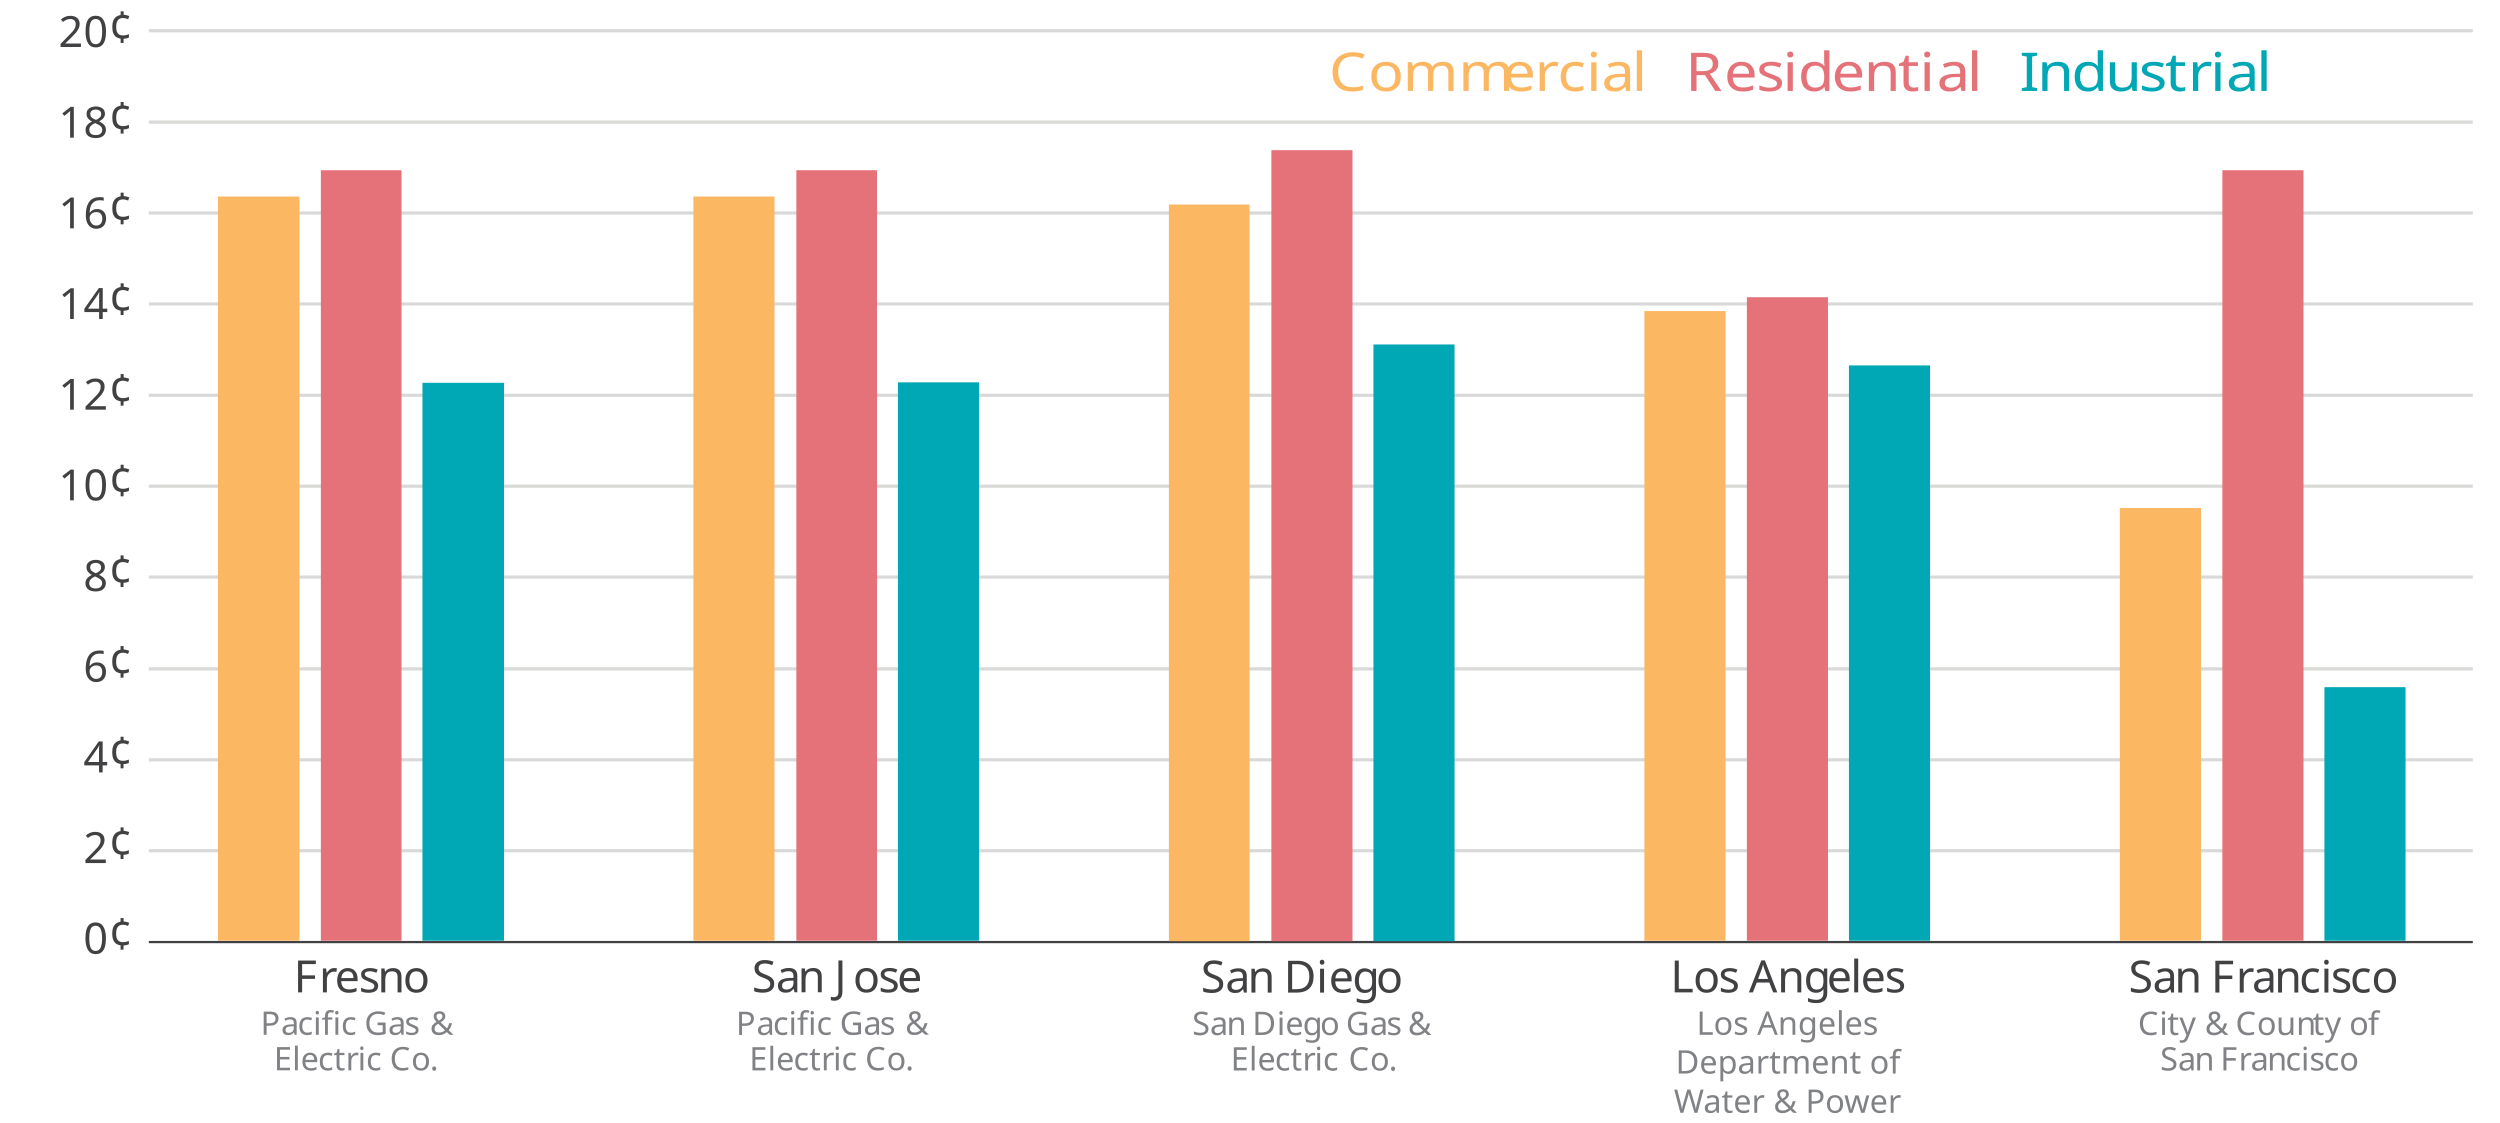
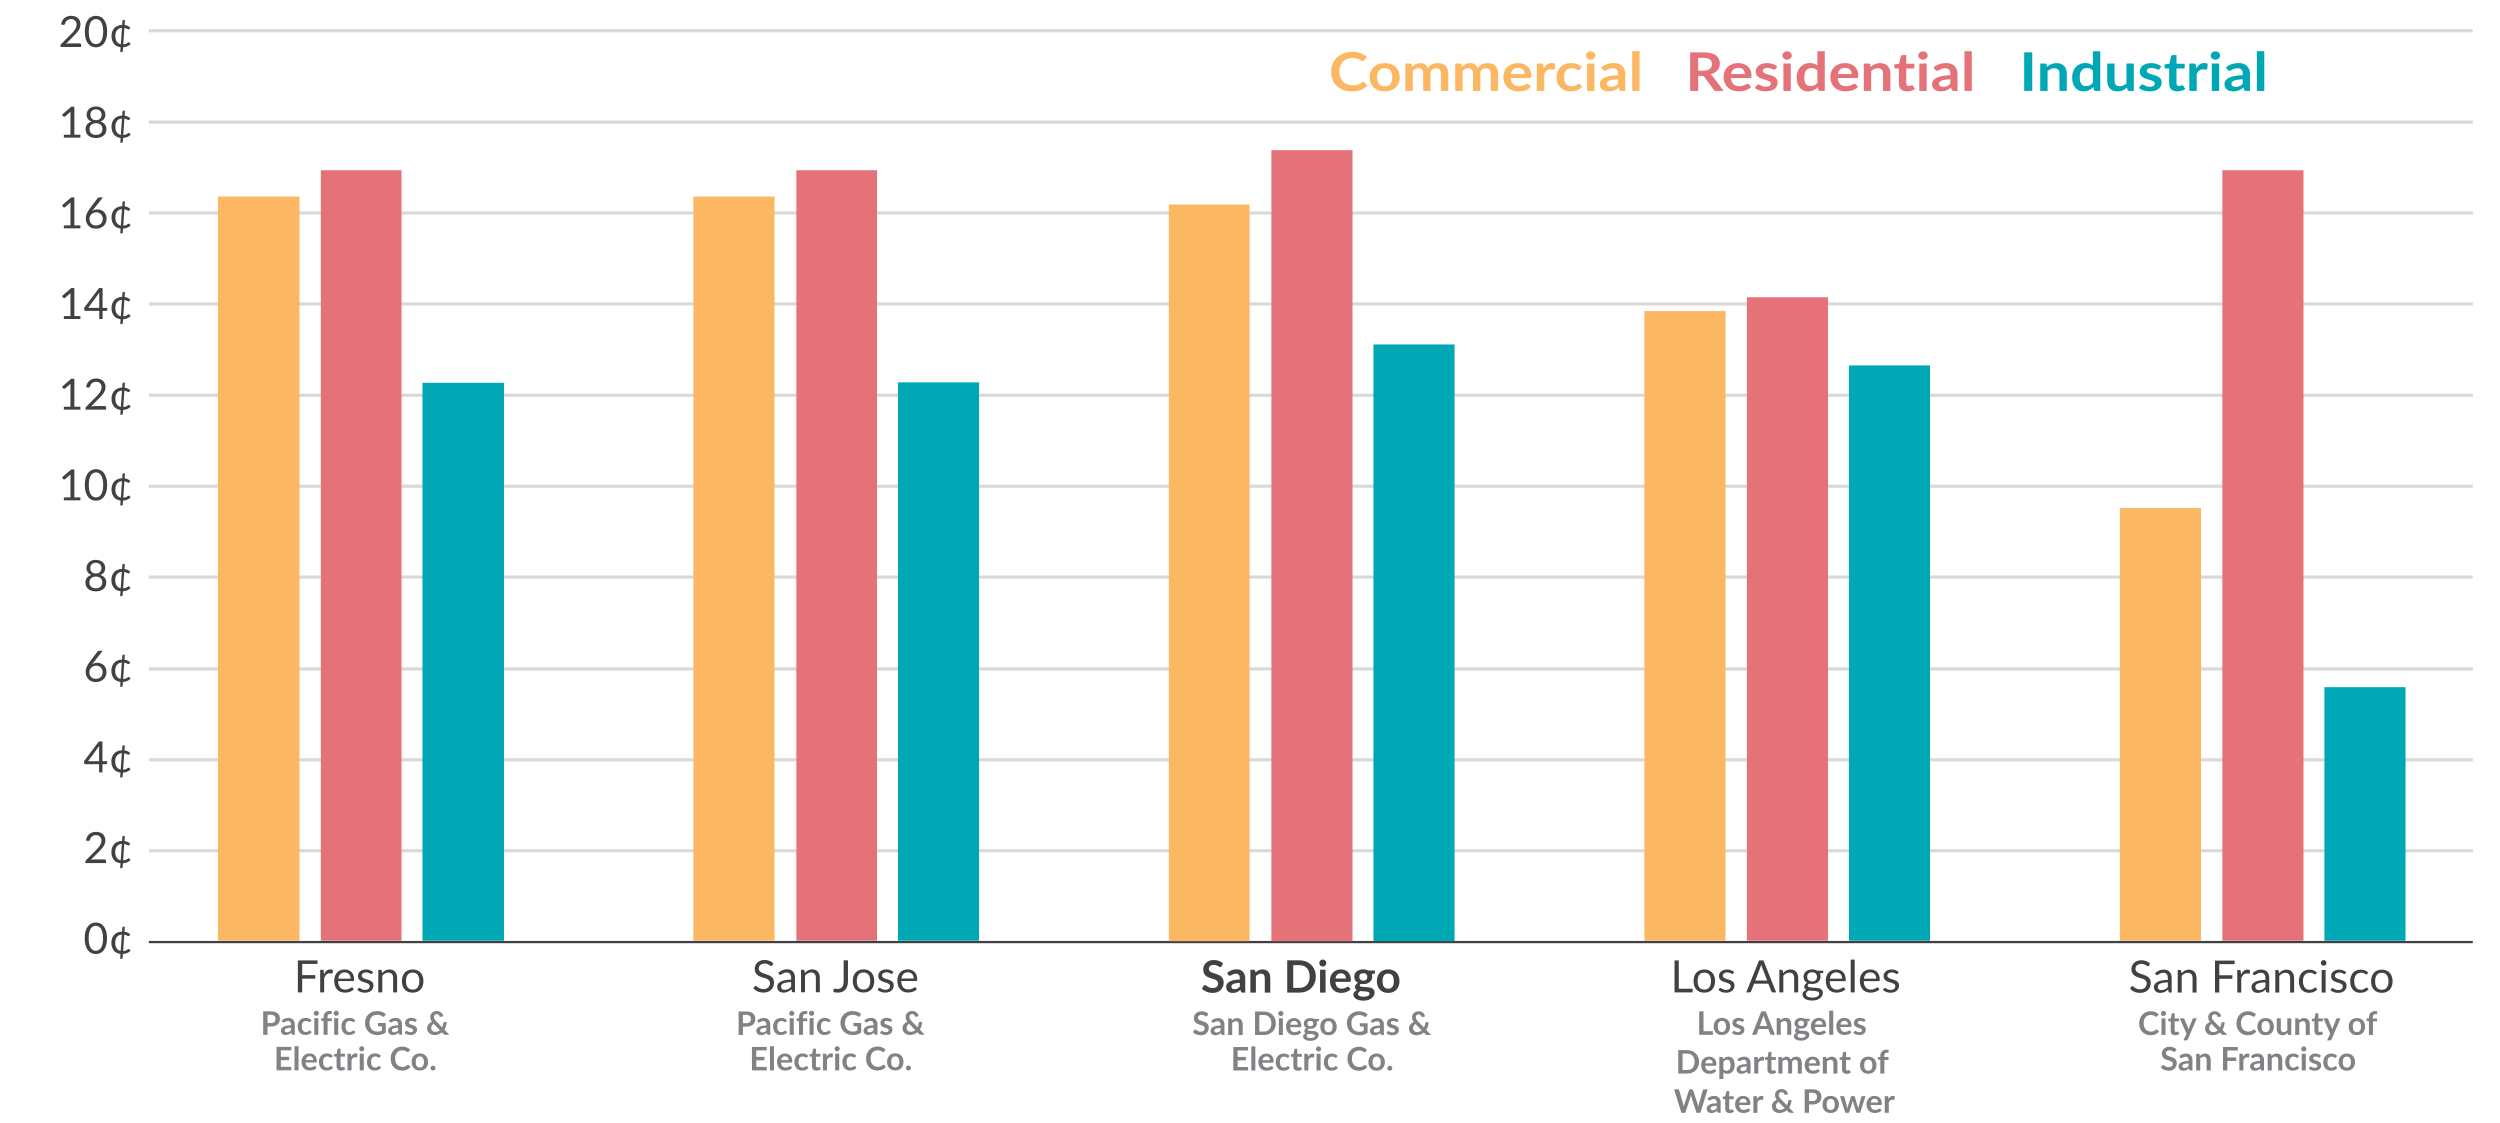
<svg xmlns="http://www.w3.org/2000/svg" version="1.1" id="Layer_1" x="0px" y="0px" viewBox="0 0 561 252" style="enable-background:new 0 0 561 252;" xml:space="preserve">
  <style type="text/css">
	.st0{fill:none;stroke:#D9D9D8;stroke-width:0.72;stroke-linejoin:round;stroke-miterlimit:10;}
	.st1{fill:none;stroke:#414042;stroke-width:0.5;stroke-linejoin:round;stroke-miterlimit:10;}
	.st2{fill:#414042;}
- 	.st3{font-family:'Lato-Regular';}
+ 	.st3{font-family:'Lato';font-weight:400;}
	.st4{font-size:9.677px;}
	.st5{fill:#E47278;}
	.st6{fill:#FCB763;}
	.st7{fill:#00A7B4;}
- 	.st8{font-family:'Lato-Bold';}
+ 	.st8{font-family:'Lato';font-weight:700;}
	.st9{font-size:10px;}
	.st10{fill:#808285;}
- 	.st11{font-family:'Lato-Heavy';}
+ 	.st11{font-family:'Lato';font-weight:700;}
	.st12{font-size:7.278px;}
	.st13{font-size:12px;}
</style>
  <path class="st0" d="M33.4,190.9h521.5 M33.4,170.5h521.5 M33.4,150.1h521.5 M33.4,129.5h521.5 M33.4,109.1h521.5 M33.4,88.7h521.5   M33.4,68.2h521.5 M33.4,47.8h521.5 M33.4,27.4h521.5 M33.4,6.9h521.5" />
  <line class="st1" x1="33.4" y1="211.4" x2="554.9" y2="211.4" />
  <g>
    <text transform="matrix(1 0 0 1 18.7065 214.0127)">
-       <tspan x="0" y="0" class="st2 st3 st4">0</tspan>
-       <tspan x="5.6" y="-1" class="st2 st3 st4">¢</tspan>
+       <tspan x="0" y="0" class="st2 st3 st4">0¢</tspan>
    </text>
  </g>
  <g>
    <text transform="matrix(1 0 0 1 18.7065 193.6661)">
-       <tspan x="0" y="0" class="st2 st3 st4">2</tspan>
-       <tspan x="5.6" y="-1" class="st2 st3 st4">¢</tspan>
+       <tspan x="0" y="0" class="st2 st3 st4">2¢</tspan>
    </text>
  </g>
  <g>
    <text transform="matrix(1 0 0 1 18.7065 173.3195)">
-       <tspan x="0" y="0" class="st2 st3 st4">4</tspan>
-       <tspan x="5.6" y="-1" class="st2 st3 st4">¢</tspan>
+       <tspan x="0" y="0" class="st2 st3 st4">4¢</tspan>
    </text>
  </g>
  <g>
    <text transform="matrix(1 0 0 1 18.7065 152.9729)">
-       <tspan x="0" y="0" class="st2 st3 st4">6</tspan>
-       <tspan x="5.6" y="-1" class="st2 st3 st4">¢</tspan>
+       <tspan x="0" y="0" class="st2 st3 st4">6¢</tspan>
    </text>
  </g>
  <g>
    <text transform="matrix(1 0 0 1 18.7065 132.6266)">
-       <tspan x="0" y="0" class="st2 st3 st4">8</tspan>
-       <tspan x="5.6" y="-1" class="st2 st3 st4">¢</tspan>
+       <tspan x="0" y="0" class="st2 st3 st4">8¢</tspan>
    </text>
  </g>
  <g>
    <text transform="matrix(1 0 0 1 13.123 112.2798)">
-       <tspan x="0" y="0" class="st2 st3 st4">1</tspan>
-       <tspan x="5.6" y="0" class="st2 st3 st4">0</tspan>
-       <tspan x="11.2" y="-1" class="st2 st3 st4">¢</tspan>
+       <tspan x="0" y="0" class="st2 st3 st4">10¢</tspan>
    </text>
  </g>
  <g>
    <text transform="matrix(1 0 0 1 13.123 91.9332)">
-       <tspan x="0" y="0" class="st2 st3 st4">1</tspan>
-       <tspan x="5.6" y="0" class="st2 st3 st4">2</tspan>
-       <tspan x="11.2" y="-1" class="st2 st3 st4">¢</tspan>
+       <tspan x="0" y="0" class="st2 st3 st4">12¢</tspan>
    </text>
  </g>
  <g>
    <text transform="matrix(1 0 0 1 13.123 71.5866)">
-       <tspan x="0" y="0" class="st2 st3 st4">1</tspan>
-       <tspan x="5.6" y="0" class="st2 st3 st4">4</tspan>
-       <tspan x="11.2" y="-1" class="st2 st3 st4">¢</tspan>
+       <tspan x="0" y="0" class="st2 st3 st4">14¢</tspan>
    </text>
  </g>
  <g>
    <text transform="matrix(1 0 0 1 13.123 51.24)">
-       <tspan x="0" y="0" class="st2 st3 st4">1</tspan>
-       <tspan x="5.6" y="0" class="st2 st3 st4">6</tspan>
-       <tspan x="11.2" y="-1" class="st2 st3 st4">¢</tspan>
+       <tspan x="0" y="0" class="st2 st3 st4">16¢</tspan>
    </text>
  </g>
  <g>
    <text transform="matrix(1 0 0 1 13.123 30.8935)">
-       <tspan x="0" y="0" class="st2 st3 st4">1</tspan>
-       <tspan x="5.6" y="0" class="st2 st3 st4">8</tspan>
-       <tspan x="11.2" y="-1" class="st2 st3 st4">¢</tspan>
+       <tspan x="0" y="0" class="st2 st3 st4">18¢</tspan>
    </text>
  </g>
  <g>
    <text transform="matrix(1 0 0 1 13.123 10.5469)">
-       <tspan x="0" y="0" class="st2 st3 st4">2</tspan>
-       <tspan x="5.6" y="0" class="st2 st3 st4">0</tspan>
-       <tspan x="11.2" y="-1" class="st2 st3 st4">¢</tspan>
+       <tspan x="0" y="0" class="st2 st3 st4">20¢</tspan>
    </text>
  </g>
  <g>
    <polygon class="st5" points="285.3,33.7 303.5,33.7 303.5,211.2 285.3,211.2 285.3,33.7  " />
    <polygon class="st6" points="262.3,45.9 280.4,45.9 280.4,211.2 262.3,211.2 262.3,45.9  " />
    <polygon class="st7" points="308.2,77.3 326.4,77.3 326.4,211.2 308.2,211.2 308.2,77.3  " />
    <g>
      <text transform="matrix(1 0 0 1 269.4781 222.737)">
-         <tspan x="0" y="0" class="st2 st8 st9">S</tspan>
-         <tspan x="5.5" y="0" class="st2 st8 st9">a</tspan>
-         <tspan x="10.5" y="0" class="st2 st8 st9">n</tspan>
-         <tspan x="16.1" y="0" class="st2 st8 st9"> </tspan>
-         <tspan x="18.6" y="0" class="st2 st8 st9">Di</tspan>
-         <tspan x="28.7" y="0" class="st2 st8 st9">e</tspan>
-         <tspan x="34" y="0" class="st2 st8 st9">g</tspan>
-         <tspan x="39.3" y="0" class="st2 st8 st9">o</tspan>
+         <tspan x="0" y="0" class="st2 st8 st9">San Diego</tspan>
      </text>
    </g>
    <g>
      <text transform="matrix(1 0 0 1 267.524 232.2546)">
-         <tspan x="0" y="0" class="st10 st11 st12">S</tspan>
-         <tspan x="4" y="0" class="st10 st11 st12">a</tspan>
-         <tspan x="7.7" y="0" class="st10 st11 st12">n</tspan>
-         <tspan x="11.8" y="0" class="st10 st11 st12"> </tspan>
-         <tspan x="13.5" y="0" class="st10 st11 st12">D</tspan>
-         <tspan x="19" y="0" class="st10 st11 st12">i</tspan>
-         <tspan x="20.9" y="0" class="st10 st11 st12">e</tspan>
-         <tspan x="24.8" y="0" class="st10 st11 st12">g</tspan>
-         <tspan x="28.7" y="0" class="st10 st11 st12">o</tspan>
-         <tspan x="32.9" y="0" class="st10 st11 st12"> </tspan>
-         <tspan x="34.5" y="0" class="st10 st11 st12">G</tspan>
-         <tspan x="39.9" y="0" class="st10 st11 st12">a</tspan>
-         <tspan x="43.6" y="0" class="st10 st11 st12">s</tspan>
-         <tspan x="46.8" y="0" class="st10 st11 st12"> </tspan>
-         <tspan x="48.4" y="0" class="st10 st11 st12">&amp;</tspan>
-         <tspan x="53.8" y="0" class="st10 st11 st12"> </tspan>
+         <tspan x="0" y="0" class="st10 st11 st12">San Diego Gas &amp;</tspan>
      </text>
      <text transform="matrix(1 0 0 1 276.1675 240.2116)">
-         <tspan x="0" y="0" class="st10 st11 st12">E</tspan>
-         <tspan x="4.1" y="0" class="st10 st11 st12">l</tspan>
-         <tspan x="6" y="0" class="st10 st11 st12">e</tspan>
-         <tspan x="9.9" y="0" class="st10 st11 st12">c</tspan>
-         <tspan x="13.4" y="0" class="st10 st11 st12">t</tspan>
-         <tspan x="16.1" y="0" class="st10 st11 st12">r</tspan>
-         <tspan x="18.8" y="0" class="st10 st11 st12">i</tspan>
-         <tspan x="20.7" y="0" class="st10 st11 st12">c</tspan>
-       </text>
-       <text transform="matrix(1 0 0 1 302.6265 240.2116)">
-         <tspan x="0" y="0" class="st10 st11 st12">C</tspan>
-         <tspan x="4.8" y="0" class="st10 st11 st12">o</tspan>
-         <tspan x="9" y="0" class="st10 st11 st12">.</tspan>
+         <tspan x="0" y="0" class="st10 st11 st12">Electric Co.</tspan>
      </text>
    </g>
  </g>
  <g>
    <g>
      <polygon class="st5" points="498.7,38.2 516.9,38.2 516.9,211.1 498.7,211.1 498.7,38.2   " />
      <polygon class="st6" points="475.7,114 493.9,114 493.9,211.1 475.7,211.1 475.7,114   " />
      <polygon class="st7" points="521.6,154.2 539.8,154.2 539.8,211.1 521.6,211.1 521.6,154.2   " />
    </g>
    <g>
      <text transform="matrix(1 0 0 1 477.6557 222.7276)">
-         <tspan x="0" y="0" class="st2 st3 st9">S</tspan>
-         <tspan x="5.4" y="0" class="st2 st3 st9">a</tspan>
-         <tspan x="10.3" y="0" class="st2 st3 st9">n</tspan>
-         <tspan x="15.9" y="0" class="st2 st3 st9"> </tspan>
-         <tspan x="18.5" y="0" class="st2 st3 st9">F</tspan>
-         <tspan x="24.1" y="0" class="st2 st3 st9">r</tspan>
-         <tspan x="27.7" y="0" class="st2 st3 st9">a</tspan>
-         <tspan x="32.7" y="0" class="st2 st3 st9">n</tspan>
-         <tspan x="38.3" y="0" class="st2 st3 st9">ci</tspan>
-         <tspan x="45.4" y="0" class="st2 st3 st9">s</tspan>
-         <tspan x="49.7" y="0" class="st2 st3 st9">co</tspan>
+         <tspan x="0" y="0" class="st2 st3 st9">San Francisco</tspan>
      </text>
    </g>
    <g>
      <text transform="matrix(1 0 0 1 479.7534 232.2452)">
-         <tspan x="0" y="0" class="st10 st11 st12">C</tspan>
-         <tspan x="4.8" y="0" class="st10 st11 st12">i</tspan>
-         <tspan x="6.6" y="0" class="st10 st11 st12">t</tspan>
-         <tspan x="9.3" y="0" class="st10 st11 st12">y</tspan>
-         <tspan x="13.3" y="0" class="st10 st11 st12"> </tspan>
-         <tspan x="15" y="0" class="st10 st11 st12">&amp;</tspan>
-         <tspan x="20.3" y="0" class="st10 st11 st12"> </tspan>
-         <tspan x="21.9" y="0" class="st10 st11 st12">C</tspan>
-         <tspan x="26.7" y="0" class="st10 st11 st12">o</tspan>
-         <tspan x="31" y="0" class="st10 st11 st12">un</tspan>
-         <tspan x="39.2" y="0" class="st10 st11 st12">t</tspan>
-         <tspan x="41.9" y="0" class="st10 st11 st12">y</tspan>
-         <tspan x="45.8" y="0" class="st10 st11 st12"> </tspan>
-         <tspan x="47.4" y="0" class="st10 st11 st12">o</tspan>
-         <tspan x="51.6" y="0" class="st10 st11 st12">f</tspan>
-         <tspan x="54.2" y="0" class="st10 st11 st12"> </tspan>
+         <tspan x="0" y="0" class="st10 st11 st12">City &amp; County of</tspan>
      </text>
      <text transform="matrix(1 0 0 1 484.7417 240.211)">
-         <tspan x="0" y="0" class="st10 st11 st12">S</tspan>
-         <tspan x="4" y="0" class="st10 st11 st12">a</tspan>
-         <tspan x="7.7" y="0" class="st10 st11 st12">n</tspan>
-         <tspan x="11.8" y="0" class="st10 st11 st12"> </tspan>
-         <tspan x="13.5" y="0" class="st10 st11 st12">F</tspan>
-         <tspan x="17.6" y="0" class="st10 st11 st12">r</tspan>
-         <tspan x="20.3" y="0" class="st10 st11 st12">a</tspan>
-         <tspan x="24" y="0" class="st10 st11 st12">n</tspan>
-         <tspan x="28.1" y="0" class="st10 st11 st12">ci</tspan>
-         <tspan x="33.5" y="0" class="st10 st11 st12">s</tspan>
-         <tspan x="36.7" y="0" class="st10 st11 st12">c</tspan>
-         <tspan x="40.2" y="0" class="st10 st11 st12">o</tspan>
+         <tspan x="0" y="0" class="st10 st11 st12">San Francisco</tspan>
      </text>
    </g>
  </g>
  <g>
    <g>
      <polygon class="st5" points="72,38.2 90.1,38.2 90.1,211.1 72,211.1 72,38.2   " />
      <polygon class="st6" points="48.9,44.1 67.2,44.1 67.2,211.1 48.9,211.1 48.9,44.1   " />
      <polygon class="st7" points="94.8,85.9 113.1,85.9 113.1,211.1 94.8,211.1 94.8,85.9   " />
    </g>
    <g>
      <text transform="matrix(1 0 0 1 65.9195 222.6882)">
-         <tspan x="0" y="0" class="st2 st3 st9">F</tspan>
-         <tspan x="5.7" y="0" class="st2 st3 st9">r</tspan>
-         <tspan x="9.2" y="0" class="st2 st3 st9">e</tspan>
-         <tspan x="14.6" y="0" class="st2 st3 st9">s</tspan>
-         <tspan x="18.8" y="0" class="st2 st3 st9">n</tspan>
-         <tspan x="24.5" y="0" class="st2 st3 st9">o</tspan>
+         <tspan x="0" y="0" class="st2 st3 st9">Fresno</tspan>
      </text>
    </g>
    <g>
-       <text transform="matrix(1 0 0 1 96.4473 232.2058)">
-         <tspan x="0" y="0" class="st10 st11 st12">&amp;</tspan>
-         <tspan x="5.3" y="0" class="st10 st11 st12"> </tspan>
+       <text transform="matrix(1 0 0 1 58.4678 232.2058)">
+         <tspan x="0" y="0" class="st10 st11 st12">Pacific Gas &amp;</tspan>
      </text>
-       <g>
-         <text transform="matrix(1 0 0 1 58.4678 232.2058)">
-           <tspan x="0" y="0" class="st10 st11 st12">P</tspan>
-           <tspan x="4.6" y="0" class="st10 st11 st12">a</tspan>
-           <tspan x="8.3" y="0" class="st10 st11 st12">cific</tspan>
-           <tspan x="21.5" y="0" class="st10 st11 st12"> </tspan>
-           <tspan x="23.3" y="0" class="st10 st11 st12">G</tspan>
-           <tspan x="28.6" y="0" class="st10 st11 st12">a</tspan>
-           <tspan x="32.3" y="0" class="st10 st11 st12">s</tspan>
-         </text>
-         <text transform="matrix(1 0 0 1 61.46 240.1765)">
-           <tspan x="0" y="0" class="st10 st11 st12">E</tspan>
-           <tspan x="4.1" y="0" class="st10 st11 st12">l</tspan>
-           <tspan x="6" y="0" class="st10 st11 st12">e</tspan>
-           <tspan x="9.9" y="0" class="st10 st11 st12">c</tspan>
-           <tspan x="13.4" y="0" class="st10 st11 st12">t</tspan>
-           <tspan x="16.1" y="0" class="st10 st11 st12">r</tspan>
-           <tspan x="18.8" y="0" class="st10 st11 st12">ic</tspan>
-           <tspan x="24.1" y="0" class="st10 st11 st12"> </tspan>
-           <tspan x="26" y="0" class="st10 st11 st12">C</tspan>
-           <tspan x="30.8" y="0" class="st10 st11 st12">o</tspan>
-           <tspan x="35" y="0" class="st10 st11 st12">.</tspan>
-         </text>
-       </g>
+       <text transform="matrix(1 0 0 1 61.46 240.1765)">
+         <tspan x="0" y="0" class="st10 st11 st12">Electric Co.</tspan>
+       </text>
    </g>
  </g>
  <g>
    <g>
      <polygon class="st5" points="392,66.7 410.2,66.7 410.2,211.1 392,211.1 392,66.7   " />
      <polygon class="st6" points="369,69.8 387.2,69.8 387.2,211.1 369,211.1 369,69.8   " />
      <polygon class="st7" points="414.9,82 433.1,82 433.1,211.1 414.9,211.1 414.9,82   " />
    </g>
    <g>
      <text transform="matrix(1 0 0 1 374.8433 222.6909)">
-         <tspan x="0" y="0" class="st2 st3 st9">L</tspan>
-         <tspan x="5.1" y="0" class="st2 st3 st9">o</tspan>
-         <tspan x="10.8" y="0" class="st2 st3 st9">s</tspan>
-         <tspan x="15.1" y="0" class="st2 st3 st9"> </tspan>
-         <tspan x="17.6" y="0" class="st2 st3 st9">An</tspan>
-         <tspan x="29.9" y="0" class="st2 st3 st9">g</tspan>
-         <tspan x="35.1" y="0" class="st2 st3 st9">e</tspan>
-         <tspan x="40.4" y="0" class="st2 st3 st9">l</tspan>
-         <tspan x="42.7" y="0" class="st2 st3 st9">e</tspan>
-         <tspan x="48.1" y="0" class="st2 st3 st9">s</tspan>
+         <tspan x="0" y="0" class="st2 st3 st9">Los Angeles</tspan>
      </text>
    </g>
    <text transform="matrix(1 0 0 1 380.7091 232.208)">
-       <tspan x="0" y="0" class="st10 st11 st12">Los Angeles  </tspan>
-       <tspan x="-4.7" y="8.7" class="st10 st11 st12">Department of  </tspan>
+       <tspan x="0" y="0" class="st10 st11 st12">Los Angeles</tspan>
+       <tspan x="-4.7" y="8.7" class="st10 st11 st12">Department of</tspan>
      <tspan x="-5.1" y="17.5" class="st10 st11 st12">Water &amp; Power</tspan>
    </text>
  </g>
  <g>
    <g>
      <polygon class="st5" points="178.7,38.2 196.8,38.2 196.8,211.1 178.7,211.1 178.7,38.2   " />
      <polygon class="st6" points="155.6,44.1 173.8,44.1 173.8,211.1 155.6,211.1 155.6,44.1   " />
      <polygon class="st7" points="201.5,85.8 219.7,85.8 219.7,211.1 201.5,211.1 201.5,85.8   " />
    </g>
    <g>
      <text transform="matrix(1 0 0 1 168.7219 222.6638)">
-         <tspan x="0" y="0" class="st2 st3 st9">S</tspan>
-         <tspan x="5.4" y="0" class="st2 st3 st9">a</tspan>
-         <tspan x="10.3" y="0" class="st2 st3 st9">n</tspan>
-         <tspan x="15.9" y="0" class="st2 st3 st9"> </tspan>
-         <tspan x="18.5" y="0" class="st2 st3 st9">J</tspan>
-         <tspan x="22.7" y="0" class="st2 st3 st9">o</tspan>
-         <tspan x="28.4" y="0" class="st2 st3 st9">s</tspan>
-         <tspan x="32.6" y="0" class="st2 st3 st9">e</tspan>
+         <tspan x="0" y="0" class="st2 st3 st9">San Jose</tspan>
      </text>
    </g>
    <g>
      <text transform="matrix(1 -1.280000e-03 1.280000e-03 1 165.155 232.239)">
-         <tspan x="0" y="0" class="st10 st11 st12">P</tspan>
-         <tspan x="4.6" y="0" class="st10 st11 st12">a</tspan>
-         <tspan x="8.3" y="0" class="st10 st11 st12">cific</tspan>
-         <tspan x="21.5" y="0" class="st10 st11 st12"> </tspan>
-         <tspan x="23.3" y="0" class="st10 st11 st12">G</tspan>
-         <tspan x="28.6" y="0" class="st10 st11 st12">a</tspan>
-         <tspan x="32.3" y="0" class="st10 st11 st12">s</tspan>
-       </text>
-       <text transform="matrix(1 -1.280000e-03 1.280000e-03 1 203.1341 232.1904)">
-         <tspan x="0" y="0" class="st10 st11 st12">&amp;</tspan>
-         <tspan x="5.3" y="0" class="st10 st11 st12"> </tspan>
+         <tspan x="0" y="0" class="st10 st11 st12">Pacific Gas &amp;</tspan>
      </text>
      <text transform="matrix(1 -1.280000e-03 1.280000e-03 1 168.1495 240.2009)">
-         <tspan x="0" y="0" class="st10 st11 st12">E</tspan>
-         <tspan x="4.1" y="0" class="st10 st11 st12">l</tspan>
-         <tspan x="6" y="0" class="st10 st11 st12">e</tspan>
-         <tspan x="9.9" y="0" class="st10 st11 st12">c</tspan>
-         <tspan x="13.4" y="0" class="st10 st11 st12">t</tspan>
-         <tspan x="16.1" y="0" class="st10 st11 st12">r</tspan>
-         <tspan x="18.8" y="0" class="st10 st11 st12">ic</tspan>
-         <tspan x="24.1" y="0" class="st10 st11 st12"> </tspan>
-         <tspan x="26" y="0" class="st10 st11 st12">C</tspan>
-         <tspan x="30.8" y="0" class="st10 st11 st12">o</tspan>
-         <tspan x="35" y="0" class="st10 st11 st12">.</tspan>
+         <tspan x="0" y="0" class="st10 st11 st12">Electric Co.</tspan>
      </text>
    </g>
  </g>
  <text transform="matrix(1.1124 0 0 1 378.1992 20.4092)">
-     <tspan x="0" y="0" class="st5 st11 st13">R</tspan>
-     <tspan x="7.8" y="0" class="st5 st11 st13">e</tspan>
-     <tspan x="14.3" y="0" class="st5 st11 st13">s</tspan>
-     <tspan x="19.6" y="0" class="st5 st11 st13">id</tspan>
-     <tspan x="29.5" y="0" class="st5 st11 st13">e</tspan>
-     <tspan x="36" y="0" class="st5 st11 st13">n</tspan>
-     <tspan x="42.9" y="0" class="st5 st11 st13">ti</tspan>
-     <tspan x="50.7" y="0" class="st5 st11 st13">a</tspan>
-     <tspan x="56.8" y="0" class="st5 st11 st13">l</tspan>
+     <tspan x="0" y="0" class="st5 st11 st13">Residential</tspan>
  </text>
  <text transform="matrix(1.1124 0 0 1 453.1514 20.4092)">
-     <tspan x="0" y="0" class="st7 st11 st13">I</tspan>
-     <tspan x="3.6" y="0" class="st7 st11 st13">n</tspan>
-     <tspan x="10.5" y="0" class="st7 st11 st13">d</tspan>
-     <tspan x="17.3" y="0" class="st7 st11 st13">u</tspan>
-     <tspan x="24.1" y="0" class="st7 st11 st13">s</tspan>
-     <tspan x="29.4" y="0" class="st7 st11 st13">t</tspan>
-     <tspan x="34" y="0" class="st7 st11 st13">r</tspan>
-     <tspan x="38.5" y="0" class="st7 st11 st13">i</tspan>
-     <tspan x="41.7" y="0" class="st7 st11 st13">a</tspan>
-     <tspan x="47.8" y="0" class="st7 st11 st13">l</tspan>
+     <tspan x="0" y="0" class="st7 st11 st13">Industrial</tspan>
  </text>
  <text transform="matrix(1.1124 0 0 1 298.2013 20.4092)">
-     <tspan x="0" y="0" class="st6 st11 st13">C</tspan>
-     <tspan x="7.9" y="0" class="st6 st11 st13">o</tspan>
-     <tspan x="14.9" y="0" class="st6 st11 st13">mm</tspan>
-     <tspan x="35" y="0" class="st6 st11 st13">e</tspan>
-     <tspan x="41.5" y="0" class="st6 st11 st13">r</tspan>
-     <tspan x="46.1" y="0" class="st6 st11 st13">c</tspan>
-     <tspan x="51.9" y="0" class="st6 st11 st13">i</tspan>
-     <tspan x="55" y="0" class="st6 st11 st13">a</tspan>
-     <tspan x="61.1" y="0" class="st6 st11 st13">l</tspan>
+     <tspan x="0" y="0" class="st6 st11 st13">Commercial</tspan>
  </text>
</svg>
